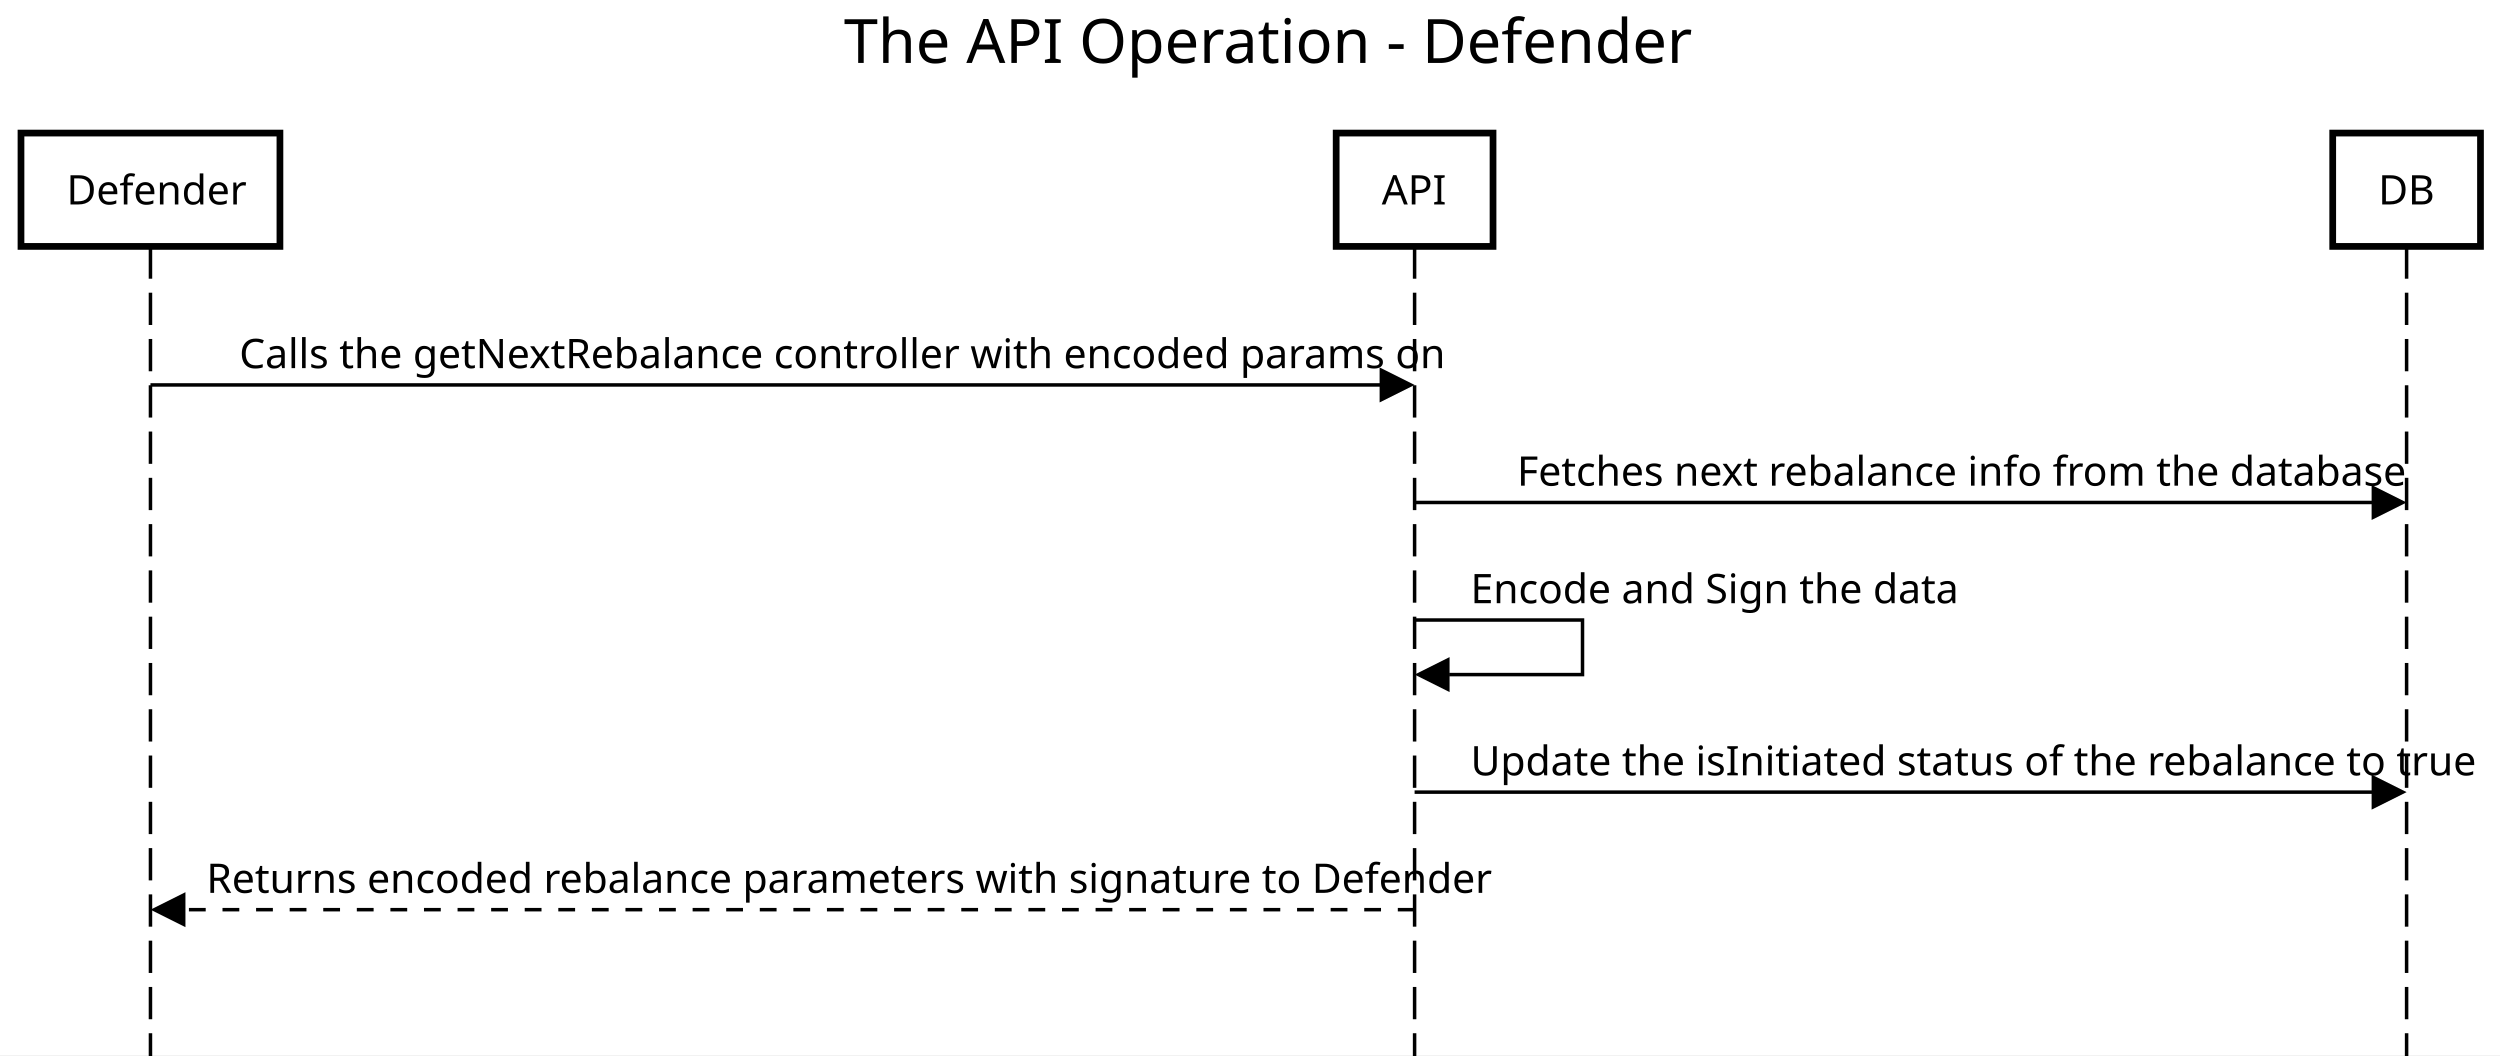
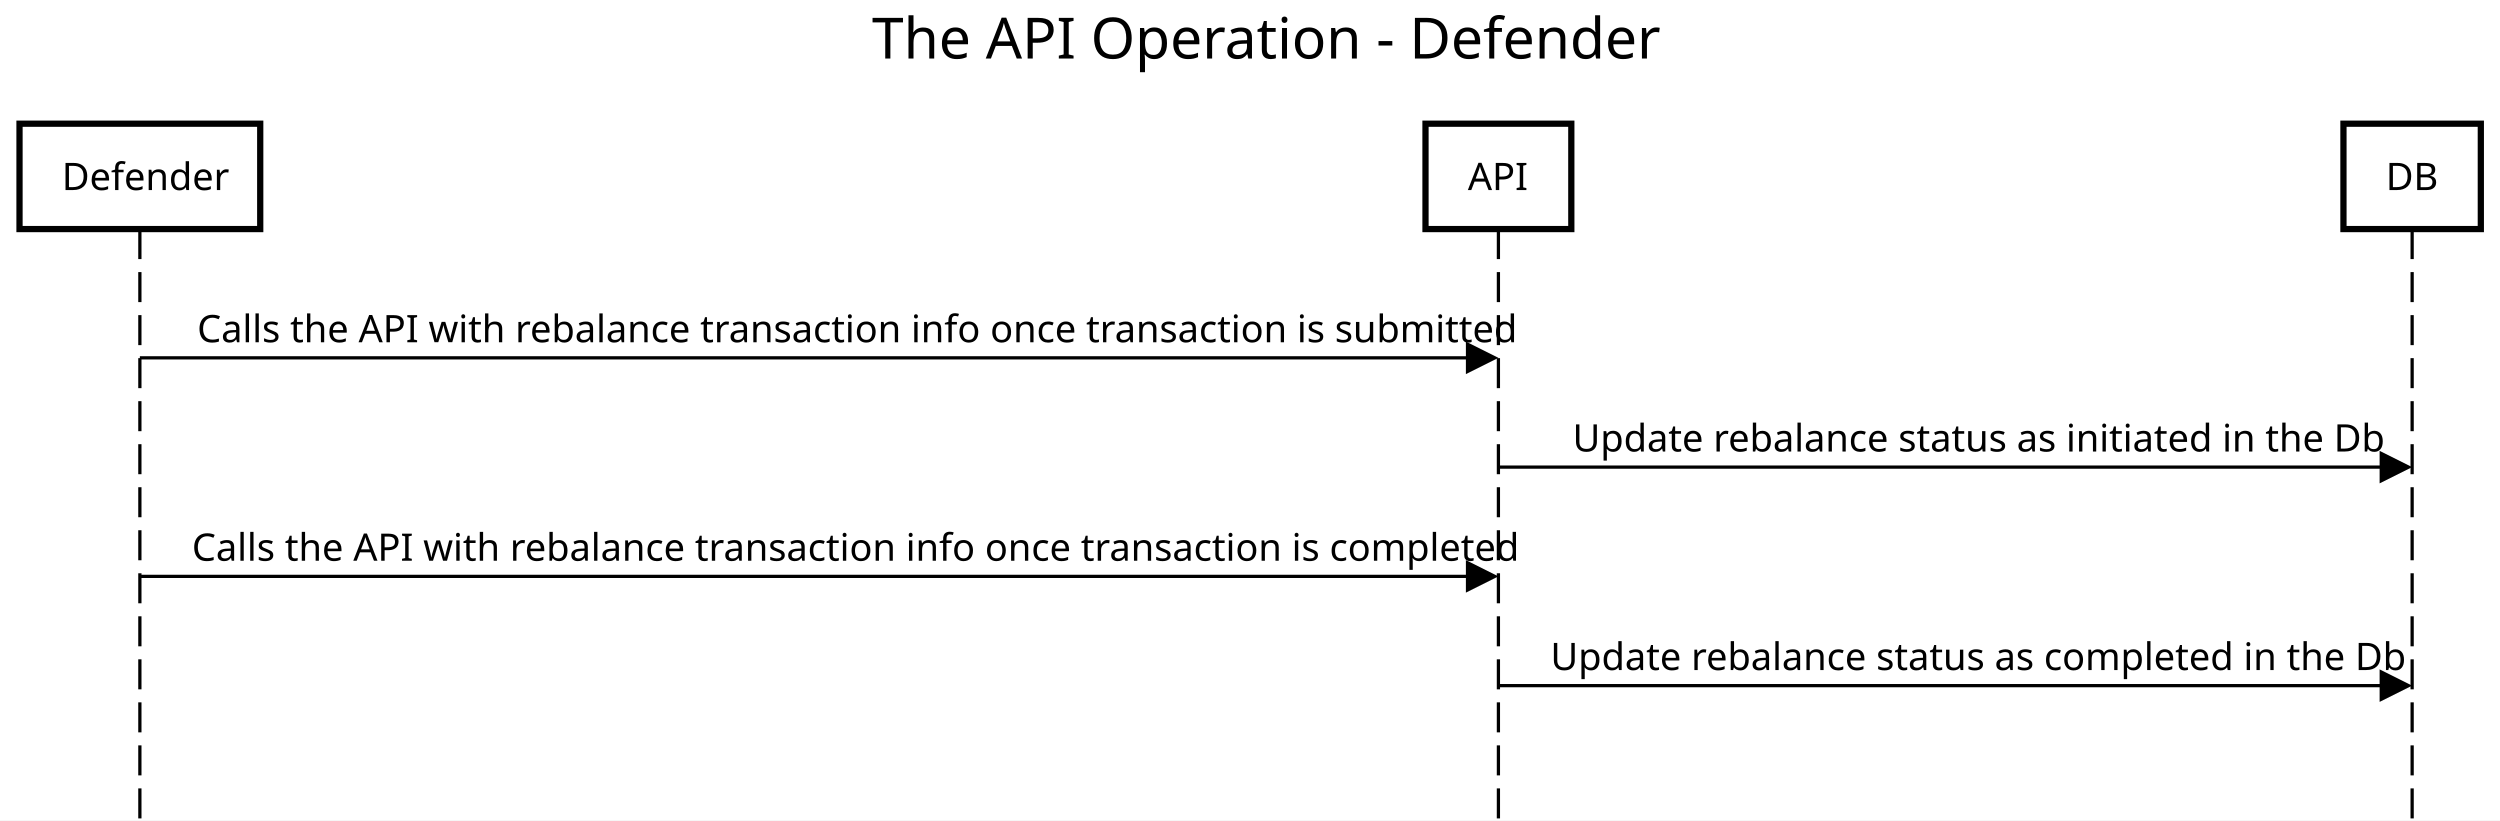
- <svg xmlns="http://www.w3.org/2000/svg" version="1.1" width="898" height="379">
+ <svg xmlns="http://www.w3.org/2000/svg" version="1.1" width="966" height="317">
  <defs />
  <g>
    <g />
    <g />
    <g />
    <g />
-     <g />
    <g>
-       <rect fill="white" stroke="none" x="0" y="0" width="898" height="379" />
+       <rect fill="white" stroke="none" x="0" y="0" width="966" height="317" />
    </g>
    <g>
-       <text fill="black" stroke="none" font-family="sans-serif" font-size="16.5pt" font-style="normal" font-weight="normal" text-decoration="normal" x="303.134" y="22.618" text-anchor="start" dominant-baseline="alphabetic" xml:space="preserve">The API Operation - Defender</text>
+       <text fill="black" stroke="none" font-family="sans-serif" font-size="16.5pt" font-style="normal" font-weight="normal" text-decoration="normal" x="336.934" y="22.618" text-anchor="start" dominant-baseline="alphabetic" xml:space="preserve">The API Operation - Defender</text>
    </g>
    <g />
    <g>
-       <path fill="none" stroke="black" paint-order="fill stroke markers" d=" M 54.046 88.512 L 54.046 379.53" stroke-miterlimit="10" stroke-width="1.257" stroke-dasharray="11.599,5.026" />
-       <path fill="none" stroke="black" paint-order="fill stroke markers" d=" M 508.123 88.512 L 508.123 379.53" stroke-miterlimit="10" stroke-width="1.257" stroke-dasharray="11.599,5.026" />
-       <path fill="none" stroke="black" paint-order="fill stroke markers" d=" M 864.451 88.512 L 864.451 379.53" stroke-miterlimit="10" stroke-width="1.257" stroke-dasharray="11.599,5.026" />
+       <path fill="none" stroke="black" paint-order="fill stroke markers" d=" M 54.046 88.512 L 54.046 317.707" stroke-miterlimit="10" stroke-width="1.257" stroke-dasharray="11.599,5.026" />
+       <path fill="none" stroke="black" paint-order="fill stroke markers" d=" M 578.985 88.512 L 578.985 317.707" stroke-miterlimit="10" stroke-width="1.257" stroke-dasharray="11.599,5.026" />
+       <path fill="none" stroke="black" paint-order="fill stroke markers" d=" M 932.05 88.512 L 932.05 317.707" stroke-miterlimit="10" stroke-width="1.257" stroke-dasharray="11.599,5.026" />
    </g>
    <g>
      <path fill="none" stroke="none" />
      <g>
        <path fill="white" stroke="black" paint-order="fill stroke markers" d=" M 7.539 47.799 L 100.552 47.799 L 100.552 88.512 L 7.539 88.512 L 7.539 47.799 Z" stroke-miterlimit="10" stroke-width="2.413" stroke-dasharray="" />
      </g>
      <g>
        <g />
        <text fill="black" stroke="none" font-family="sans-serif" font-size="11pt" font-style="normal" font-weight="normal" text-decoration="normal" x="23.9" y="73.433" text-anchor="start" dominant-baseline="alphabetic" xml:space="preserve">Defender</text>
      </g>
      <path fill="none" stroke="none" />
      <g>
-         <path fill="white" stroke="black" paint-order="fill stroke markers" d=" M 479.951 47.799 L 536.295 47.799 L 536.295 88.512 L 479.951 88.512 L 479.951 47.799 Z" stroke-miterlimit="10" stroke-width="2.413" stroke-dasharray="" />
+         <path fill="white" stroke="black" paint-order="fill stroke markers" d=" M 550.813 47.799 L 607.157 47.799 L 607.157 88.512 L 550.813 88.512 L 550.813 47.799 Z" stroke-miterlimit="10" stroke-width="2.413" stroke-dasharray="" />
      </g>
      <g>
        <g />
-         <text fill="black" stroke="none" font-family="sans-serif" font-size="11pt" font-style="normal" font-weight="normal" text-decoration="normal" x="496.311" y="73.433" text-anchor="start" dominant-baseline="alphabetic" xml:space="preserve">API</text>
+         <text fill="black" stroke="none" font-family="sans-serif" font-size="11pt" font-style="normal" font-weight="normal" text-decoration="normal" x="567.174" y="73.433" text-anchor="start" dominant-baseline="alphabetic" xml:space="preserve">API</text>
      </g>
      <path fill="none" stroke="none" />
      <g>
-         <path fill="white" stroke="black" paint-order="fill stroke markers" d=" M 837.911 47.799 L 890.991 47.799 L 890.991 88.512 L 837.911 88.512 L 837.911 47.799 Z" stroke-miterlimit="10" stroke-width="2.413" stroke-dasharray="" />
+         <path fill="white" stroke="black" paint-order="fill stroke markers" d=" M 905.51 47.799 L 958.59 47.799 L 958.59 88.512 L 905.51 88.512 L 905.51 47.799 Z" stroke-miterlimit="10" stroke-width="2.413" stroke-dasharray="" />
      </g>
      <g>
        <g />
-         <text fill="black" stroke="none" font-family="sans-serif" font-size="11pt" font-style="normal" font-weight="normal" text-decoration="normal" x="854.271" y="73.433" text-anchor="start" dominant-baseline="alphabetic" xml:space="preserve">DB</text>
+         <text fill="black" stroke="none" font-family="sans-serif" font-size="11pt" font-style="normal" font-weight="normal" text-decoration="normal" x="921.87" y="73.433" text-anchor="start" dominant-baseline="alphabetic" xml:space="preserve">DB</text>
      </g>
    </g>
    <g>
      <g>
        <g>
-           <rect fill="white" stroke="none" x="83.708" y="118.669" width="394.753" height="19.602" />
+           <rect fill="white" stroke="none" x="73.928" y="118.669" width="485.174" height="19.602" />
        </g>
-         <text fill="black" stroke="none" font-family="sans-serif" font-size="11pt" font-style="normal" font-weight="normal" text-decoration="normal" x="85.969" y="132.24" text-anchor="start" dominant-baseline="alphabetic" xml:space="preserve">Calls the getNextRebalance controller with encoded params on</text>
+         <text fill="black" stroke="none" font-family="sans-serif" font-size="11pt" font-style="normal" font-weight="normal" text-decoration="normal" x="76.19" y="132.24" text-anchor="start" dominant-baseline="alphabetic" xml:space="preserve">Calls the API with rebalance transaction info once transaction is submitted</text>
      </g>
      <g>
-         <path fill="none" stroke="black" paint-order="fill stroke markers" d=" M 54.046 138.271 L 495.708 138.271" stroke-miterlimit="10" stroke-width="1.257" stroke-dasharray="" />
-         <g transform="translate(508.1229,138.2712) translate(-508.1229,-138.2712)">
-           <path fill="black" stroke="none" paint-order="stroke fill markers" d=" M 495.557 131.988 L 508.123 138.271 L 495.557 144.554 Z" />
+         <path fill="none" stroke="black" paint-order="fill stroke markers" d=" M 54.046 138.271 L 566.571 138.271" stroke-miterlimit="10" stroke-width="1.257" stroke-dasharray="" />
+         <g transform="translate(578.9853,138.2712) translate(-578.9853,-138.2712)">
+           <path fill="black" stroke="none" paint-order="stroke fill markers" d=" M 566.42 131.988 L 578.985 138.271 L 566.42 144.554 Z" />
        </g>
      </g>
      <g>
        <g>
-           <rect fill="white" stroke="none" x="542.672" y="160.889" width="287.229" height="19.602" />
+           <rect fill="white" stroke="none" x="605.38" y="160.889" width="300.275" height="19.602" />
        </g>
-         <text fill="black" stroke="none" font-family="sans-serif" font-size="11pt" font-style="normal" font-weight="normal" text-decoration="normal" x="544.934" y="174.46" text-anchor="start" dominant-baseline="alphabetic" xml:space="preserve">Fetches next rebalance info from the database</text>
+         <text fill="black" stroke="none" font-family="sans-serif" font-size="11pt" font-style="normal" font-weight="normal" text-decoration="normal" x="607.642" y="174.46" text-anchor="start" dominant-baseline="alphabetic" xml:space="preserve">Update rebalance status as initiated in the Db</text>
      </g>
      <g>
-         <path fill="none" stroke="black" paint-order="fill stroke markers" d=" M 508.123 180.491 L 852.036 180.491" stroke-miterlimit="10" stroke-width="1.257" stroke-dasharray="" />
-         <g transform="translate(864.451,180.4914) translate(-864.451,-180.4914)">
-           <path fill="black" stroke="none" paint-order="stroke fill markers" d=" M 851.885 174.209 L 864.451 180.491 L 851.885 186.774 Z" />
+         <path fill="none" stroke="black" paint-order="fill stroke markers" d=" M 578.985 180.491 L 919.635 180.491" stroke-miterlimit="10" stroke-width="1.257" stroke-dasharray="" />
+         <g transform="translate(932.0501,180.4914) translate(-932.0501,-180.4914)">
+           <path fill="black" stroke="none" paint-order="stroke fill markers" d=" M 919.485 174.209 L 932.05 180.491 L 919.485 186.774 Z" />
        </g>
      </g>
      <g>
        <g>
-           <rect fill="white" stroke="none" x="525.966" y="203.109" width="173.206" height="19.602" />
+           <rect fill="white" stroke="none" x="71.889" y="203.109" width="489.253" height="19.602" />
        </g>
-         <text fill="black" stroke="none" font-family="sans-serif" font-size="11pt" font-style="normal" font-weight="normal" text-decoration="normal" x="528.228" y="216.68" text-anchor="start" dominant-baseline="alphabetic" xml:space="preserve">Encode and Sign the data</text>
+         <text fill="black" stroke="none" font-family="sans-serif" font-size="11pt" font-style="normal" font-weight="normal" text-decoration="normal" x="74.151" y="216.68" text-anchor="start" dominant-baseline="alphabetic" xml:space="preserve">Calls the API with rebalance transaction info once transaction is completed</text>
      </g>
      <g>
-         <path fill="none" stroke="black" paint-order="fill stroke markers" d=" M 508.123 222.712 L 568.437 222.712 L 568.437 242.314 L 520.538 242.314" stroke-miterlimit="10" stroke-width="1.257" stroke-dasharray="" />
-         <g transform="translate(508.1229,242.3139) translate(-508.1229,-242.3139)">
-           <path fill="black" stroke="none" paint-order="stroke fill markers" d=" M 520.688 236.031 L 508.123 242.314 L 520.688 248.597 Z" />
+         <path fill="none" stroke="black" paint-order="fill stroke markers" d=" M 54.046 222.712 L 566.571 222.712" stroke-miterlimit="10" stroke-width="1.257" stroke-dasharray="" />
+         <g transform="translate(578.9853,222.7116) translate(-578.9853,-222.7116)">
+           <path fill="black" stroke="none" paint-order="stroke fill markers" d=" M 566.42 216.429 L 578.985 222.712 L 566.42 228.994 Z" />
        </g>
      </g>
      <g>
        <g>
-           <rect fill="white" stroke="none" x="525.966" y="264.932" width="320.642" height="19.602" />
+           <rect fill="white" stroke="none" x="596.828" y="245.33" width="317.379" height="19.602" />
        </g>
-         <text fill="black" stroke="none" font-family="sans-serif" font-size="11pt" font-style="normal" font-weight="normal" text-decoration="normal" x="528.228" y="278.503" text-anchor="start" dominant-baseline="alphabetic" xml:space="preserve">Update the isInitiated status of the rebalance to true</text>
+         <text fill="black" stroke="none" font-family="sans-serif" font-size="11pt" font-style="normal" font-weight="normal" text-decoration="normal" x="599.09" y="258.9" text-anchor="start" dominant-baseline="alphabetic" xml:space="preserve">Update rebalance status as completed in the Db</text>
      </g>
      <g>
-         <path fill="none" stroke="black" paint-order="fill stroke markers" d=" M 508.123 284.534 L 852.036 284.534" stroke-miterlimit="10" stroke-width="1.257" stroke-dasharray="" />
-         <g transform="translate(864.451,284.5341) translate(-864.451,-284.5341)">
-           <path fill="black" stroke="none" paint-order="stroke fill markers" d=" M 851.885 278.251 L 864.451 284.534 L 851.885 290.817 Z" />
-         </g>
-       </g>
-       <g>
-         <g>
-           <rect fill="white" stroke="none" x="71.889" y="307.152" width="418.391" height="19.602" />
-         </g>
-         <text fill="black" stroke="none" font-family="sans-serif" font-size="11pt" font-style="normal" font-weight="normal" text-decoration="normal" x="74.151" y="320.723" text-anchor="start" dominant-baseline="alphabetic" xml:space="preserve">Returns encoded rebalance parameters with signature to Defender</text>
-       </g>
-       <g>
-         <path fill="none" stroke="black" paint-order="fill stroke markers" d=" M 508.123 326.754 L 66.461 326.754" stroke-miterlimit="10" stroke-width="1.257" stroke-dasharray="6.031" />
-         <g transform="translate(54.04588,326.7543) translate(-54.04588,-326.7543)">
-           <path fill="black" stroke="none" paint-order="stroke fill markers" d=" M 66.611 320.472 L 54.046 326.754 L 66.611 333.037 Z" />
+         <path fill="none" stroke="black" paint-order="fill stroke markers" d=" M 578.985 264.932 L 919.635 264.932" stroke-miterlimit="10" stroke-width="1.257" stroke-dasharray="" />
+         <g transform="translate(932.0501,264.9319) translate(-932.0501,-264.9319)">
+           <path fill="black" stroke="none" paint-order="stroke fill markers" d=" M 919.485 258.649 L 932.05 264.932 L 919.485 271.215 Z" />
        </g>
      </g>
    </g>
    <g />
    <g />
    <g />
  </g>
</svg>
